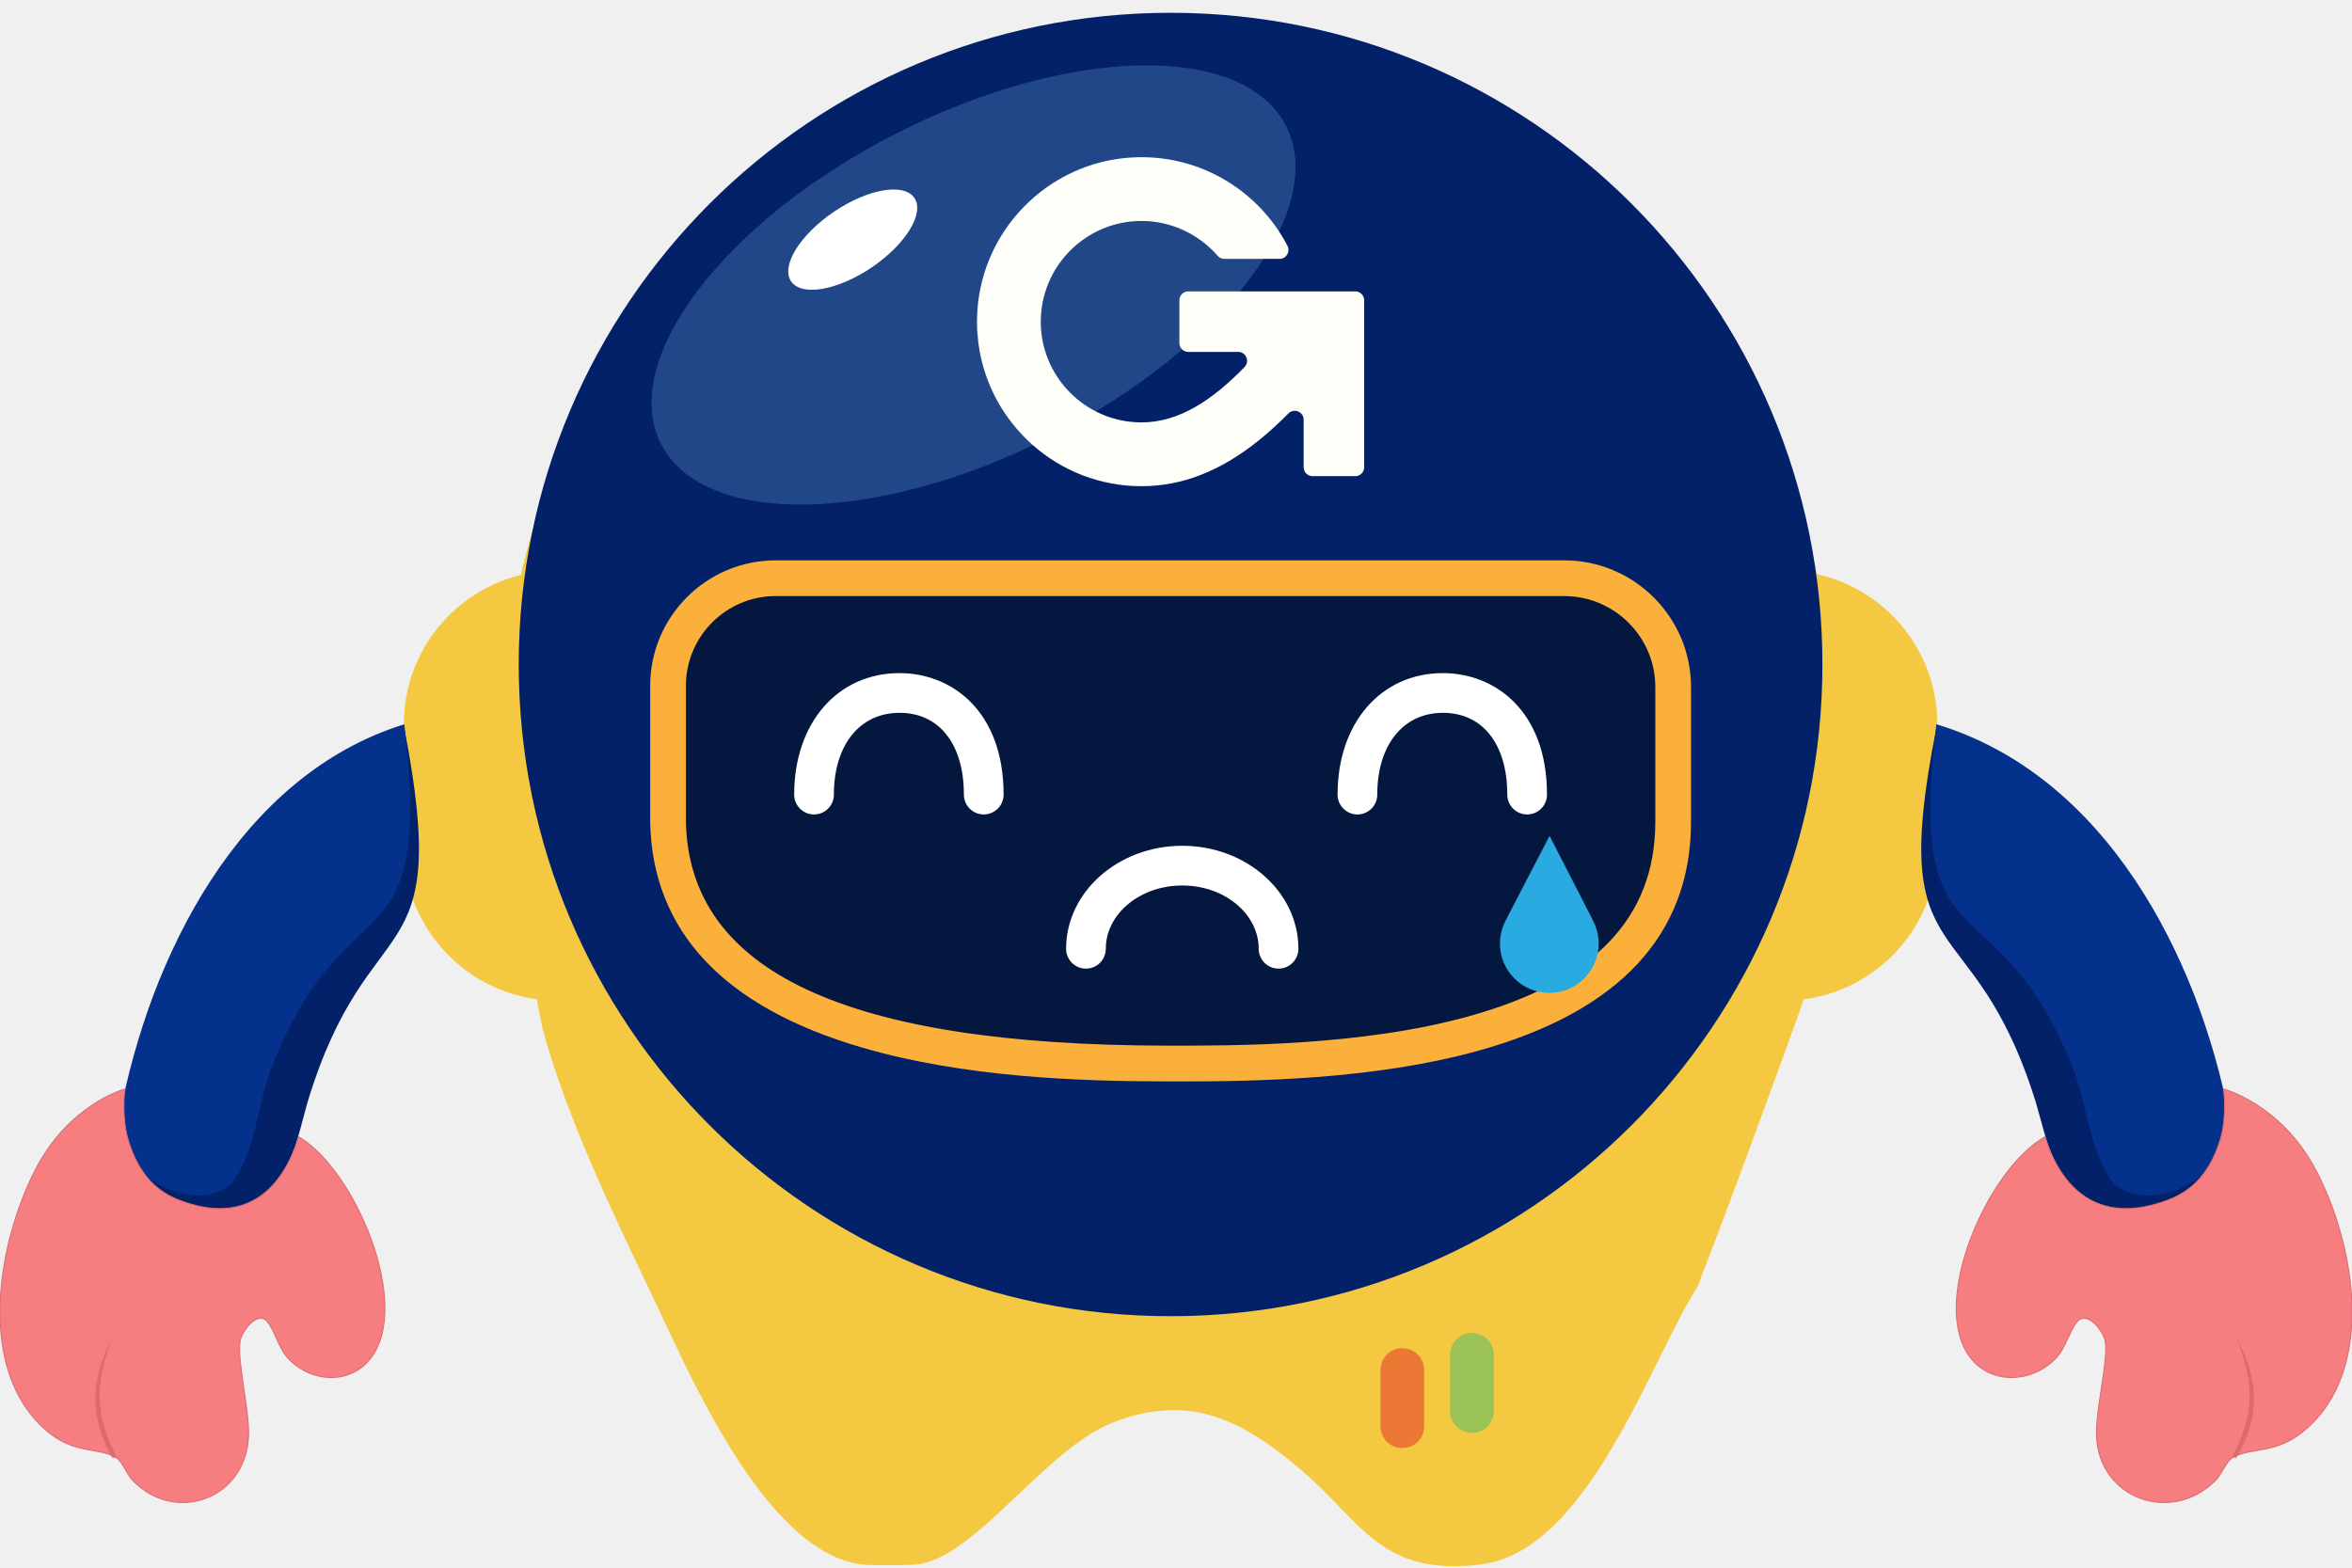
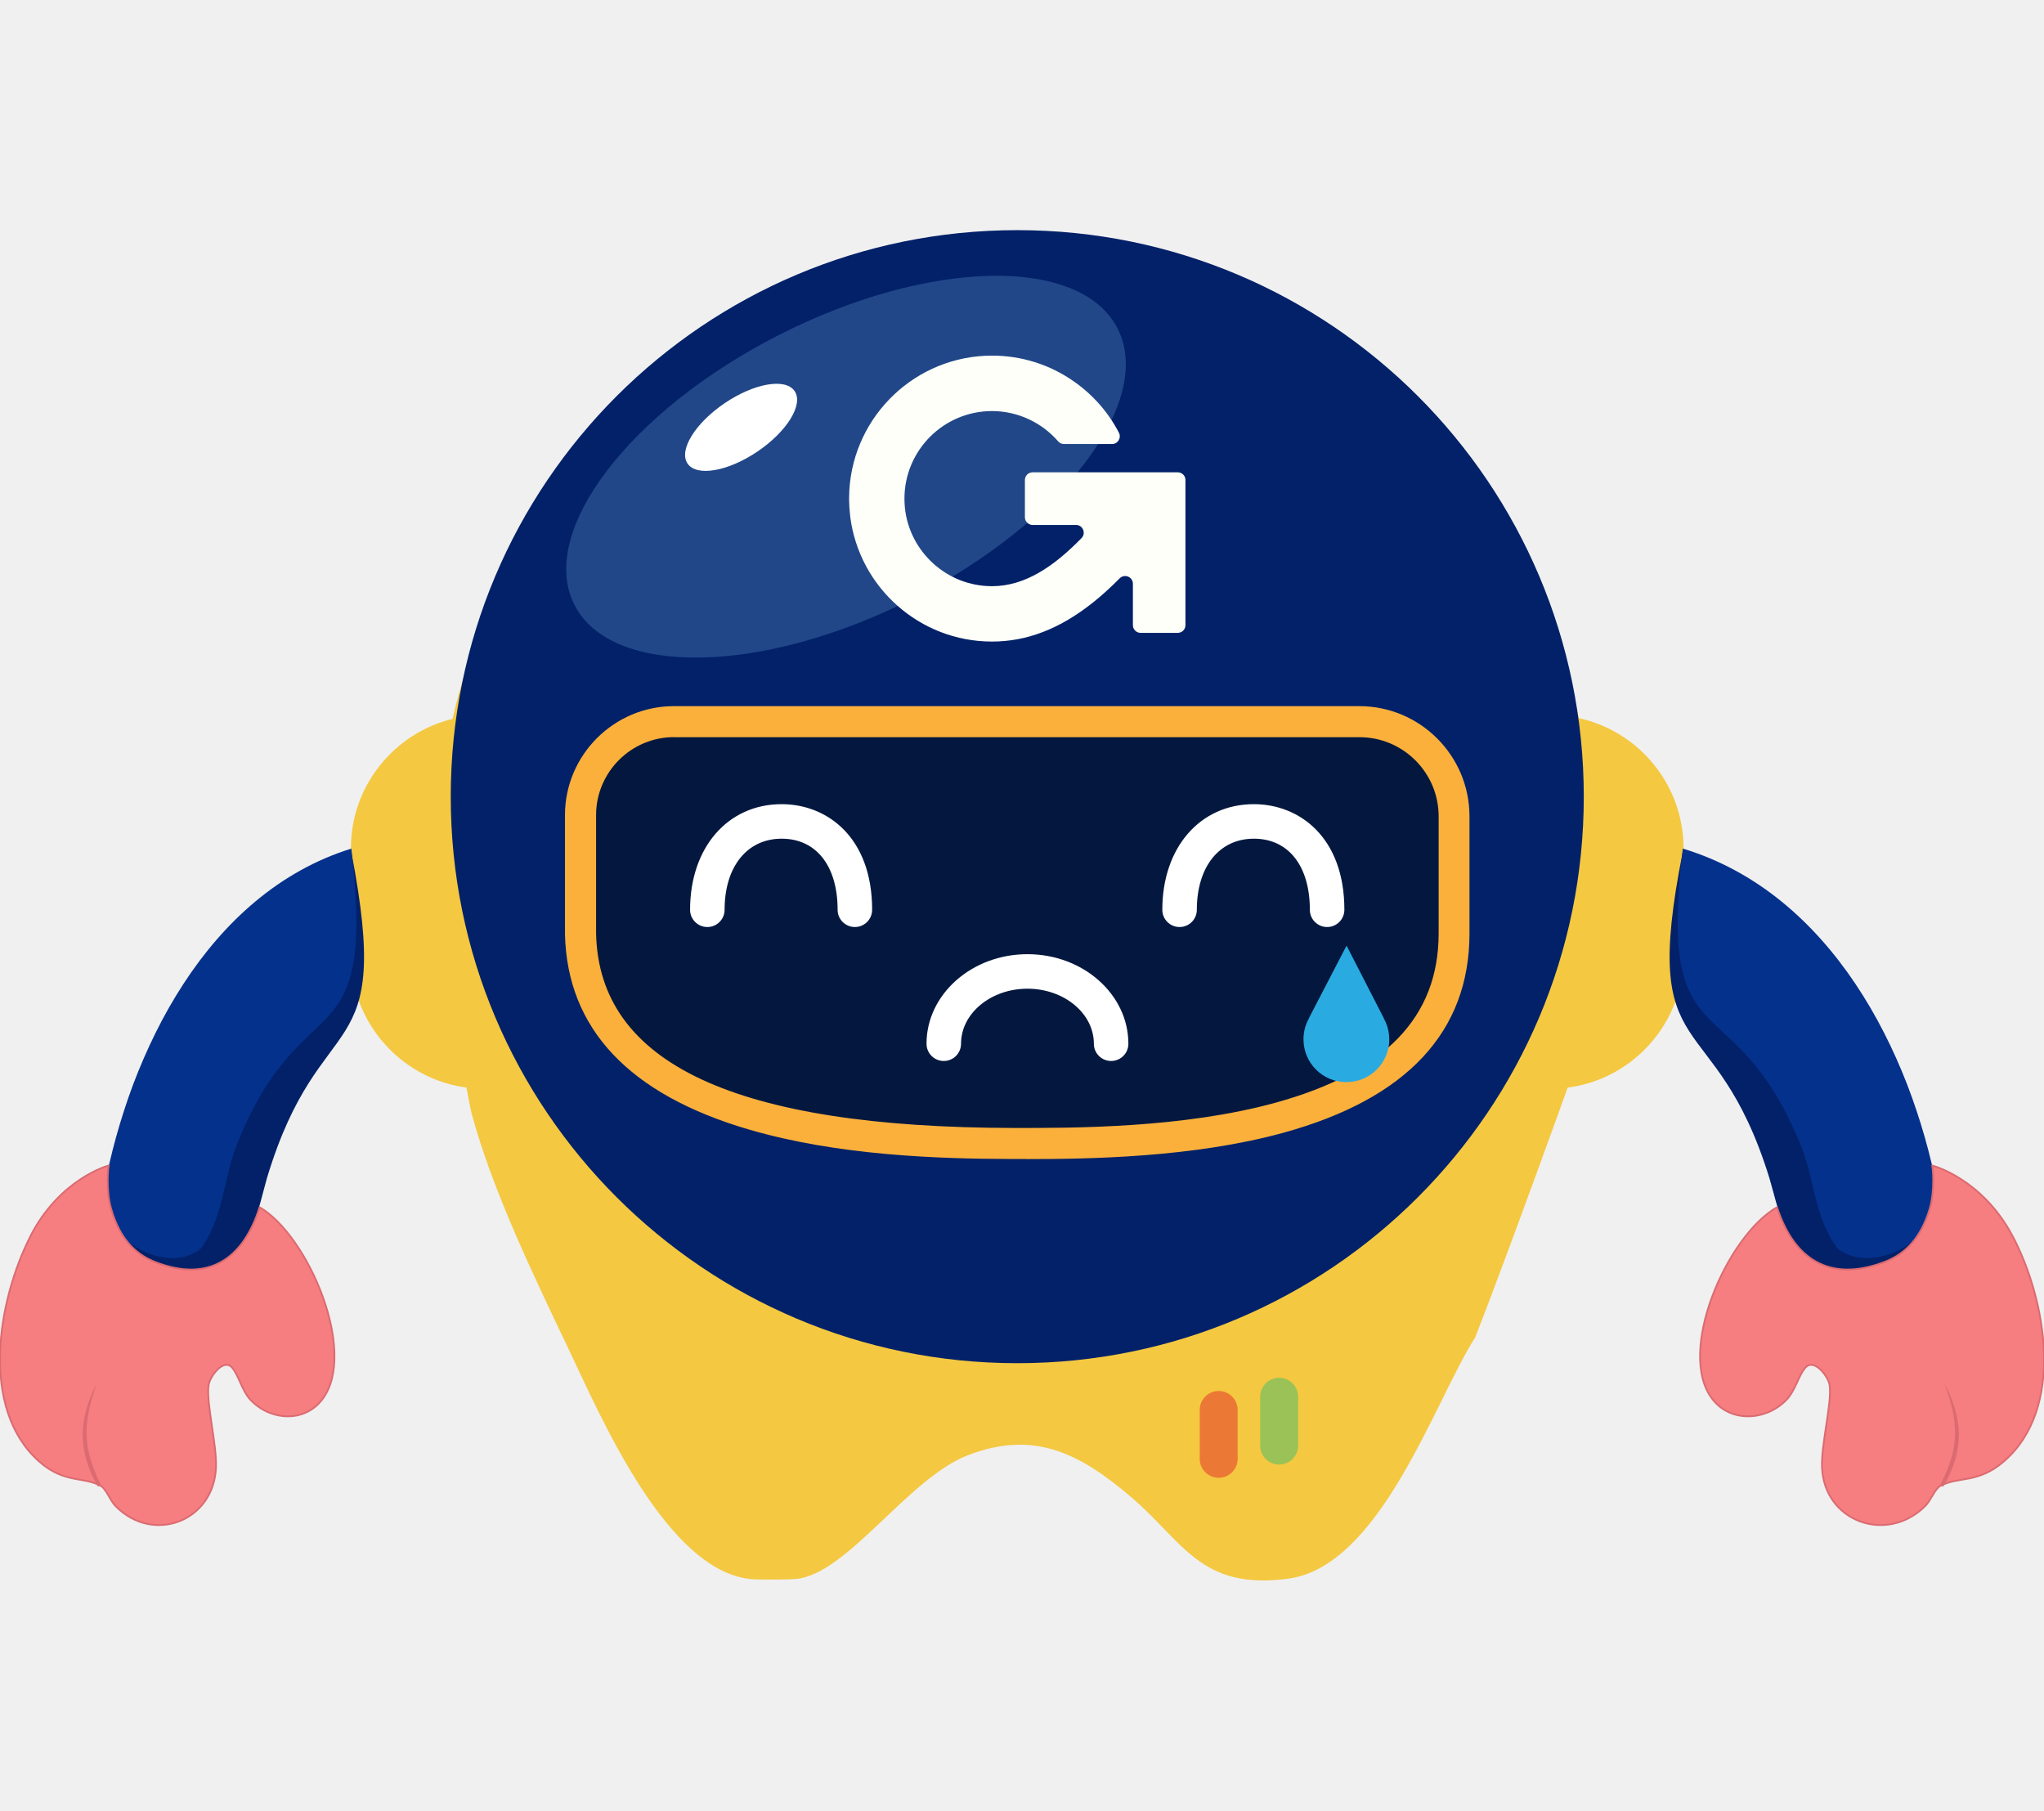
- <svg xmlns="http://www.w3.org/2000/svg" id="Layer_1" data-name="Layer 1" viewBox="0 0 592.29 394.87">
+ <svg xmlns="http://www.w3.org/2000/svg" id="Layer_1" version="1.1" viewBox="0 0 289 256">
  <defs>
    <style>
-       .cls-1 {
+       .st0 {
        fill: #9ac256;
      }

-       .cls-2 {
+       .st1 {
        fill: #29abe2;
      }

-       .cls-3 {
+       .st2 {
        fill: #176a68;
      }

-       .cls-4 {
+       .st3 {
        fill: #db6b71;
      }

-       .cls-5 {
+       .st4 {
        fill: #fff;
      }

-       .cls-6 {
+       .st5 {
        fill: #f67e80;
        stroke: #db6b71;
        stroke-linejoin: round;
        stroke-width: .25px;
      }

-       .cls-7 {
+       .st6 {
        fill: #022169;
      }

-       .cls-8 {
+       .st7 {
        fill: #04318c;
      }

-       .cls-9 {
+       .st8 {
        fill: #eb7834;
      }

-       .cls-10 {
+       .st9 {
        fill: #f4c840;
      }

-       .cls-11 {
+       .st10 {
        fill: #fbb03b;
      }

-       .cls-12 {
+       .st11 {
        fill: #214789;
      }

-       .cls-13 {
+       .st12 {
        fill: #04183f;
      }

-       .cls-14 {
+       .st13 {
        fill: #fdfff8;
      }
    </style>
  </defs>
-   <path class="cls-10" d="M487.85,182.25v31.24c0,21.18-17.32,38.51-38.5,38.51h-2.92c-26.5,57.47-84.62,97.36-152.06,97.36s-125.56-39.89-152.05-97.36h-2.11c-21.18,0-38.5-17.33-38.5-38.51v-31.24c0-18.06,12.61-33.33,29.46-37.42C148.08,70.3,214.73,14.65,294.37,14.65s146.19,55.55,163.17,129.98c17.27,3.78,30.31,19.24,30.31,37.62Z" />
-   <path class="cls-3" d="M387.39,356.51c-3.04,0-5.5-2.46-5.5-5.5v-14.17c0-3.04,2.46-5.5,5.5-5.5s5.5,2.46,5.5,5.5v14.17c0,3.04-2.46,5.5-5.5,5.5Z" />
+   <path class="st9" d="M238.04,119.9v15.24c0,10.33-8.45,18.79-18.79,18.79h-1.42c-12.93,28.04-41.29,47.51-74.2,47.51s-61.27-19.46-74.19-47.51h-1.03c-10.33,0-18.79-8.46-18.79-18.79v-15.24c0-8.81,6.15-16.26,14.37-18.26,8.25-36.37,40.77-63.52,79.63-63.52s71.33,27.1,79.62,63.42c8.43,1.84,14.79,9.39,14.79,18.36h0Z" />
+   <path class="st2" d="M189.02,204.92c-1.48,0-2.68-1.2-2.68-2.68v-6.91c0-1.48,1.2-2.68,2.68-2.68s2.68,1.2,2.68,2.68v6.91c0,1.48-1.2,2.68-2.68,2.68Z" />
  <g>
-     <path class="cls-10" d="M454.49,251.12h-12.37c-28.24,54.26-90.14,87.03-161.03,83.94-2.88-.17-27.14-4.32-36.64-7.13-43.48-11.63-77.76-40.19-97.05-76.81h-12.34c.88,4.71,1.47,7.62,1.55,7.89,6.04,22.46,18,47.13,28.31,68.76,9.21,19.3,28.65,65,53.55,66.4,2.12.12,9.91.09,12.13-.1,14.85-1.33,32.5-29.12,49.76-35.82,19.37-7.5,32.59-.45,47.11,11.84,15.52,13.13,20.21,27.21,45.65,23.92,26.94-3.49,42.5-51.42,54.38-69.99,9.29-23.8,26.96-72.71,26.97-72.91Z" />
-     <path class="cls-9" d="M353.14,364.74c-3.04,0-5.5-2.46-5.5-5.5v-14.17c0-3.04,2.46-5.5,5.5-5.5s5.5,2.46,5.5,5.5v14.17c0,3.04-2.46,5.5-5.5,5.5Z" />
-     <path class="cls-1" d="M370.67,360.9c-3.04,0-5.5-2.46-5.5-5.5v-14.17c0-3.04,2.46-5.5,5.5-5.5s5.5,2.46,5.5,5.5v14.17c0,3.04-2.46,5.5-5.5,5.5Z" />
+     <path class="st9" d="M221.76,153.5h-6.04c-13.78,26.48-43.98,42.47-78.57,40.96-1.41-.08-13.24-2.11-17.88-3.48-21.22-5.67-37.94-19.61-47.35-37.48h-6.02c.43,2.3.72,3.72.76,3.85,2.95,10.96,8.78,23,13.81,33.55,4.49,9.42,13.98,31.72,26.13,32.4,1.03.06,4.84.04,5.92-.05,7.25-.65,15.86-14.21,24.28-17.48,9.45-3.66,15.9-.22,22.99,5.78,7.57,6.41,9.86,13.28,22.27,11.67,13.15-1.7,20.74-25.09,26.53-34.15,4.53-11.61,13.15-35.48,13.16-35.58h0Z" />
+     <path class="st8" d="M172.31,208.94c-1.48,0-2.68-1.2-2.68-2.68v-6.91c0-1.48,1.2-2.68,2.68-2.68s2.68,1.2,2.68,2.68v6.91c0,1.48-1.2,2.68-2.68,2.68Z" />
+     <path class="st0" d="M180.86,207.07c-1.48,0-2.68-1.2-2.68-2.68v-6.91c0-1.48,1.2-2.68,2.68-2.68s2.68,1.2,2.68,2.68v6.91c0,1.48-1.2,2.68-2.68,2.68Z" />
  </g>
  <g>
    <g>
-       <path class="cls-7" d="M101.83,183.48c-41.11,16.47-69.3,61.37-70.34,102.94-.34,13.74,24.23,24.32,34.63,14.79,7.78-7.13,8.45-13.35,11.26-23.37,15.5-51.47,36.74-30.67,24.45-94.36Z" />
-       <path class="cls-8" d="M101.82,182.42c-41.68,12.95-64.17,58.63-71.74,98.91-1.66,14.02,18.13,25.1,28.07,17.03,6.29-8.37,6.54-19.39,10.05-29.02,19.11-49.41,40.95-23.29,33.62-86.92Z" />
+       <path class="st6" d="M49.68,120.5c-20.06,8.04-33.81,29.94-34.32,50.23-.17,6.7,11.82,11.87,16.9,7.22,3.8-3.48,4.12-6.51,5.49-11.4,7.56-25.11,17.93-14.97,11.93-46.04h0Z" />
+       <path class="st7" d="M49.68,119.98c-20.34,6.32-31.31,28.61-35,48.26-.81,6.84,8.85,12.25,13.7,8.31,3.07-4.08,3.19-9.46,4.9-14.16,9.32-24.11,19.98-11.36,16.4-42.41h0Z" />
    </g>
-     <path class="cls-6" d="M8.84,294.74c-9.57,18.73-14.76,50,2.52,65.3,7.29,6.45,12.87,4.26,17.89,7.09,1.49.84,2.63,4.17,4.22,5.8,10.89,11.15,28.57,4.46,29.12-11.29.23-6.62-2.88-18.68-2.15-23.73.36-2.49,4.31-7.87,6.79-5.1,1.94,2.17,2.85,6.75,5.45,9.47,5.68,5.93,15.53,6.63,20.75-.27,10.34-13.65-4.17-47.49-18.18-55.65-4.71,14.85-14.64,21.89-30.09,15.94-4.68-1.8-10.16-5.57-13-15.63-1.48-5.22-.87-12.06-.63-12.39-.43.09-14.26,3.97-22.7,20.47Z" />
-     <path class="cls-4" d="M28.4,367.3c-5.96-10.36-5.71-19.51-.29-30.01-4.07,11.35-4.33,18.61,1.17,29.55,0,0-.89.46-.89.46h0Z" />
+     <path class="st5" d="M4.31,174.78c-4.67,9.14-7.2,24.4,1.23,31.86,3.56,3.15,6.28,2.08,8.73,3.46.73.41,1.28,2.03,2.06,2.83,5.31,5.44,13.94,2.18,14.21-5.51.11-3.23-1.41-9.11-1.05-11.58.18-1.21,2.1-3.84,3.31-2.49.95,1.06,1.39,3.29,2.66,4.62,2.77,2.89,7.58,3.24,10.12-.13,5.05-6.66-2.03-23.17-8.87-27.15-2.3,7.25-7.14,10.68-14.68,7.78-2.28-.88-4.96-2.72-6.34-7.63-.72-2.55-.42-5.88-.31-6.05-.21.04-6.96,1.94-11.08,9.99h0Z" />
+     <path class="st3" d="M13.85,210.19c-2.91-5.06-2.79-9.52-.14-14.64-1.99,5.54-2.11,9.08.57,14.42l-.43.22h0Z" />
  </g>
  <g>
    <g>
-       <path class="cls-7" d="M487.61,183.48c42.27,16.47,71.24,61.37,72.31,102.94.35,13.74-24.91,24.32-35.61,14.79-8-7.13-8.68-13.35-11.58-23.37-15.94-51.47-37.78-30.67-25.13-94.36Z" />
-       <path class="cls-8" d="M487.62,182.42c42.85,12.95,65.97,58.63,73.75,98.91,1.7,14.02-18.64,25.1-28.86,17.03-6.47-8.37-6.72-19.39-10.34-29.02-19.64-49.41-42.1-23.29-34.56-86.92Z" />
+       <path class="st6" d="M237.92,120.5c20.63,8.04,34.76,29.94,35.28,50.23.17,6.7-12.15,11.87-17.38,7.22-3.9-3.48-4.24-6.51-5.65-11.4-7.78-25.11-18.43-14.97-12.26-46.04h0Z" />
+       <path class="st7" d="M237.93,119.98c20.91,6.32,32.19,28.61,35.99,48.26.83,6.84-9.1,12.25-14.08,8.31-3.16-4.08-3.28-9.46-5.05-14.16-9.58-24.11-20.54-11.36-16.86-42.41h0Z" />
    </g>
-     <path class="cls-6" d="M583.21,294.74c9.84,18.73,15.18,50-2.59,65.3-7.49,6.45-13.23,4.26-18.4,7.09-1.53.84-2.7,4.17-4.34,5.8-11.2,11.15-29.37,4.46-29.93-11.29-.24-6.62,2.96-18.68,2.21-23.73-.37-2.49-4.43-7.87-6.98-5.1-1.99,2.17-2.93,6.75-5.61,9.47-5.84,5.93-15.97,6.63-21.34-.27-10.63-13.65,4.29-47.49,18.69-55.65,4.84,14.85,15.05,21.89,30.93,15.94,4.81-1.8,10.44-5.57,13.37-15.63,1.52-5.22.89-12.06.65-12.39.44.09,14.66,3.97,23.33,20.47Z" />
-     <path class="cls-4" d="M562.2,366.83c5.67-10.97,5.39-18.16,1.19-29.54,5.57,10.54,5.81,19.64-.31,30.02,0,0-.88-.47-.88-.47h0Z" />
+     <path class="st5" d="M284.57,174.78c4.8,9.14,7.41,24.4-1.26,31.86-3.65,3.15-6.46,2.08-8.98,3.46-.75.41-1.32,2.03-2.12,2.83-5.46,5.44-14.33,2.18-14.6-5.51-.12-3.23,1.44-9.11,1.08-11.58-.18-1.21-2.16-3.84-3.41-2.49-.97,1.06-1.43,3.29-2.74,4.62-2.85,2.89-7.79,3.24-10.41-.13-5.19-6.66,2.09-23.17,9.12-27.15,2.36,7.25,7.34,10.68,15.09,7.78,2.35-.88,5.09-2.72,6.52-7.63.74-2.55.43-5.88.32-6.05.21.04,7.15,1.94,11.38,9.99h0Z" />
+     <path class="st3" d="M274.32,209.96c2.77-5.35,2.63-8.86.58-14.41,2.72,5.14,2.83,9.58-.15,14.65l-.43-.23h0Z" />
  </g>
  <g>
    <g>
-       <circle class="cls-7" cx="294.78" cy="167.37" r="164.15" />
-       <ellipse class="cls-12" cx="245.17" cy="71.79" rx="88.3" ry="42.83" transform="translate(-5.91 118.94) rotate(-26.96)" />
-       <ellipse class="cls-5" cx="214.73" cy="60.35" rx="18.74" ry="8.47" transform="translate(3.06 130.66) rotate(-34.07)" />
+       <circle class="st6" cx="143.83" cy="112.64" r="80.1" />
+       <ellipse class="st11" cx="119.62" cy="65.99" rx="43.08" ry="20.9" transform="translate(-16.92 61.4) rotate(-26.96)" />
+       <ellipse class="st4" cx="104.78" cy="60.42" rx="9.14" ry="4.13" transform="translate(-15.86 69.07) rotate(-34.07)" />
    </g>
-     <path class="cls-14" d="M297,75.64v10.76c0,1.24,1,2.24,2.24,2.24h12.56c1.98,0,2.99,2.39,1.61,3.81-7.95,8.14-16.31,13.94-25.95,13.94-13.11,0-23.93-10-25.24-22.77-.09-.86-.13-1.74-.13-2.6,0-13.99,11.38-25.37,25.37-25.37,7.39,0,14.4,3.28,19.18,8.79.42.49,1.04.76,1.68.76h13.91c1.7,0,2.76-1.8,1.98-3.3-3.08-5.91-7.53-10.99-13.07-14.86-6.97-4.87-15.16-7.45-23.68-7.45-22.02,0-40.07,17.26-41.36,38.97l-.08,2.47c0,.61.07,2.28.08,2.49.01.19.27,2.85.27,2.85,2.63,20.33,20.04,36.09,41.08,36.09,10.19,0,19.82-3.75,29.43-11.45,2.66-2.13,5.17-4.45,7.57-6.87,1.41-1.42,3.84-.43,3.84,1.57v11.98c0,1.24,1,2.24,2.24,2.24h10.76c1.24,0,2.24-1,2.24-2.24v-42.06c0-1.24-1-2.24-2.24-2.24h-42.06c-1.24,0-2.24,1-2.24,2.24Z" />
+     <path class="st13" d="M144.91,67.88v5.25c0,.61.49,1.09,1.09,1.09h6.13c.97,0,1.46,1.17.79,1.86-3.88,3.97-7.96,6.8-12.66,6.8-6.4,0-11.68-4.88-12.32-11.11-.04-.42-.06-.85-.06-1.27,0-6.83,5.55-12.38,12.38-12.38,3.61,0,7.03,1.6,9.36,4.29.2.24.51.37.82.37h6.79c.83,0,1.35-.88.97-1.61-1.5-2.88-3.67-5.36-6.38-7.25-3.4-2.38-7.4-3.64-11.55-3.64-10.74,0-19.55,8.42-20.18,19.01l-.04,1.21c0,.3.03,1.11.04,1.21,0,.09.13,1.39.13,1.39,1.28,9.92,9.78,17.61,20.04,17.61,4.97,0,9.67-1.83,14.36-5.59,1.3-1.04,2.52-2.17,3.69-3.35.69-.69,1.87-.21,1.87.77v5.85c0,.61.49,1.09,1.09,1.09h5.25c.61,0,1.09-.49,1.09-1.09v-20.52c0-.61-.49-1.09-1.09-1.09h-20.52c-.61,0-1.09.49-1.09,1.09h0Z" />
  </g>
  <g>
    <g>
-       <path class="cls-13" d="M293.63,267.87c35.36.06,127.62.32,127.72-60.82v-33.99c0-15.09-12.35-27.43-27.43-27.43h-198.58c-14.91,0-27.1,12.2-27.1,27.1v34.32c1.31,58.9,90.56,60.76,125.4,60.82Z" />
-       <path class="cls-11" d="M297.43,272.38c-1.27,0-2.49,0-3.63,0h-.18c-22.17-.04-50.9-1.04-76.53-8.53-34.8-10.16-52.75-29.24-53.36-56.69v-34.42c0-17.43,14.18-31.6,31.6-31.6h198.58c17.61,0,31.93,14.33,31.93,31.93v33.99c-.04,28.41-18.14,47.81-53.8,57.66-26.19,7.24-56.44,7.66-74.62,7.66ZM195.33,150.13c-12.46,0-22.6,10.14-22.6,22.6v34.32c.84,37.73,40.39,56.18,120.91,56.32h.18c17.12.03,48.99.08,75.84-7.33,31.72-8.77,47.16-24.79,47.19-48.99v-33.98c0-12.65-10.29-22.93-22.93-22.93h-198.58Z" />
+       <path class="st12" d="M143.27,161.67c17.25.03,62.27.16,62.32-29.68v-16.59c0-7.36-6.03-13.38-13.38-13.38h-96.89c-7.28,0-13.22,5.95-13.22,13.22v16.75c.64,28.74,44.19,29.65,61.19,29.68h0Z" />
+       <path class="st10" d="M145.12,163.87h-1.86c-10.82-.02-24.84-.51-37.34-4.16-16.98-4.96-25.74-14.27-26.04-27.66v-16.79c0-8.5,6.92-15.42,15.42-15.42h96.89c8.59,0,15.58,6.99,15.58,15.58v16.59c-.02,13.86-8.85,23.33-26.25,28.13-12.78,3.53-27.54,3.74-36.41,3.74h0ZM95.31,104.22c-6.08,0-11.03,4.95-11.03,11.03v16.75c.41,18.41,19.71,27.41,59,27.48h.09c8.35.01,23.9.04,37.01-3.58,15.48-4.28,23.01-12.1,23.03-23.9v-16.58c0-6.17-5.02-11.19-11.19-11.19h-96.9Z" />
    </g>
-     <path class="cls-2" d="M402.58,237.67c0,6.86-5.56,12.42-12.43,12.42s-12.42-5.56-12.42-12.42c0-2.21.58-4.29,1.6-6.09h-.04l10.93-21.05,10.8,21.05h-.04c1.02,1.8,1.6,3.87,1.6,6.09Z" />
+     <path class="st1" d="M196.43,146.94c0,3.35-2.71,6.06-6.07,6.06s-6.06-2.71-6.06-6.06c0-1.08.28-2.09.78-2.97h-.02l5.33-10.27,5.27,10.27h-.02c.5.88.78,1.89.78,2.97h0Z" />
    <g>
-       <path class="cls-5" d="M384.57,205.14c-2.76,0-5-2.24-5-5,0-12.71-6.21-20.6-16.21-20.6s-16.53,8.09-16.53,20.6c0,2.76-2.24,5-5,5s-5-2.24-5-5c0-18.02,10.91-30.6,26.53-30.6,13.05,0,26.21,9.46,26.21,30.6,0,2.76-2.24,5-5,5Z" />
-       <path class="cls-5" d="M247.73,205.14c-2.76,0-5-2.24-5-5,0-12.71-6.21-20.6-16.21-20.6s-16.53,8.09-16.53,20.6c0,2.76-2.24,5-5,5s-5-2.24-5-5c0-18.02,10.91-30.6,26.53-30.6,13.05,0,26.21,9.46,26.21,30.6,0,2.76-2.24,5-5,5Z" />
-       <path class="cls-5" d="M321.97,243.97c-2.76,0-5-2.24-5-5,0-8.79-8.63-15.94-19.25-15.94s-19.25,7.15-19.25,15.94c0,2.76-2.24,5-5,5s-5-2.24-5-5c0-14.3,13.12-25.94,29.25-25.94s29.25,11.64,29.25,25.94c0,2.76-2.24,5-5,5Z" />
+       <path class="st4" d="M187.64,131.07c-1.35,0-2.44-1.09-2.44-2.44,0-6.2-3.03-10.05-7.91-10.05s-8.07,3.95-8.07,10.05c0,1.35-1.09,2.44-2.44,2.44s-2.44-1.09-2.44-2.44c0-8.79,5.32-14.93,12.95-14.93,6.37,0,12.79,4.62,12.79,14.93,0,1.35-1.09,2.44-2.44,2.44Z" />
+       <path class="st4" d="M120.87,131.07c-1.35,0-2.44-1.09-2.44-2.44,0-6.2-3.03-10.05-7.91-10.05s-8.07,3.95-8.07,10.05c0,1.35-1.09,2.44-2.44,2.44s-2.44-1.09-2.44-2.44c0-8.79,5.32-14.93,12.95-14.93,6.37,0,12.79,4.62,12.79,14.93,0,1.35-1.09,2.44-2.44,2.44h0Z" />
+       <path class="st4" d="M157.1,150.01c-1.35,0-2.44-1.09-2.44-2.44,0-4.29-4.21-7.78-9.39-7.78s-9.39,3.49-9.39,7.78c0,1.35-1.09,2.44-2.44,2.44s-2.44-1.09-2.44-2.44c0-6.98,6.4-12.66,14.27-12.66s14.27,5.68,14.27,12.66c0,1.35-1.09,2.44-2.44,2.44Z" />
    </g>
  </g>
</svg>
